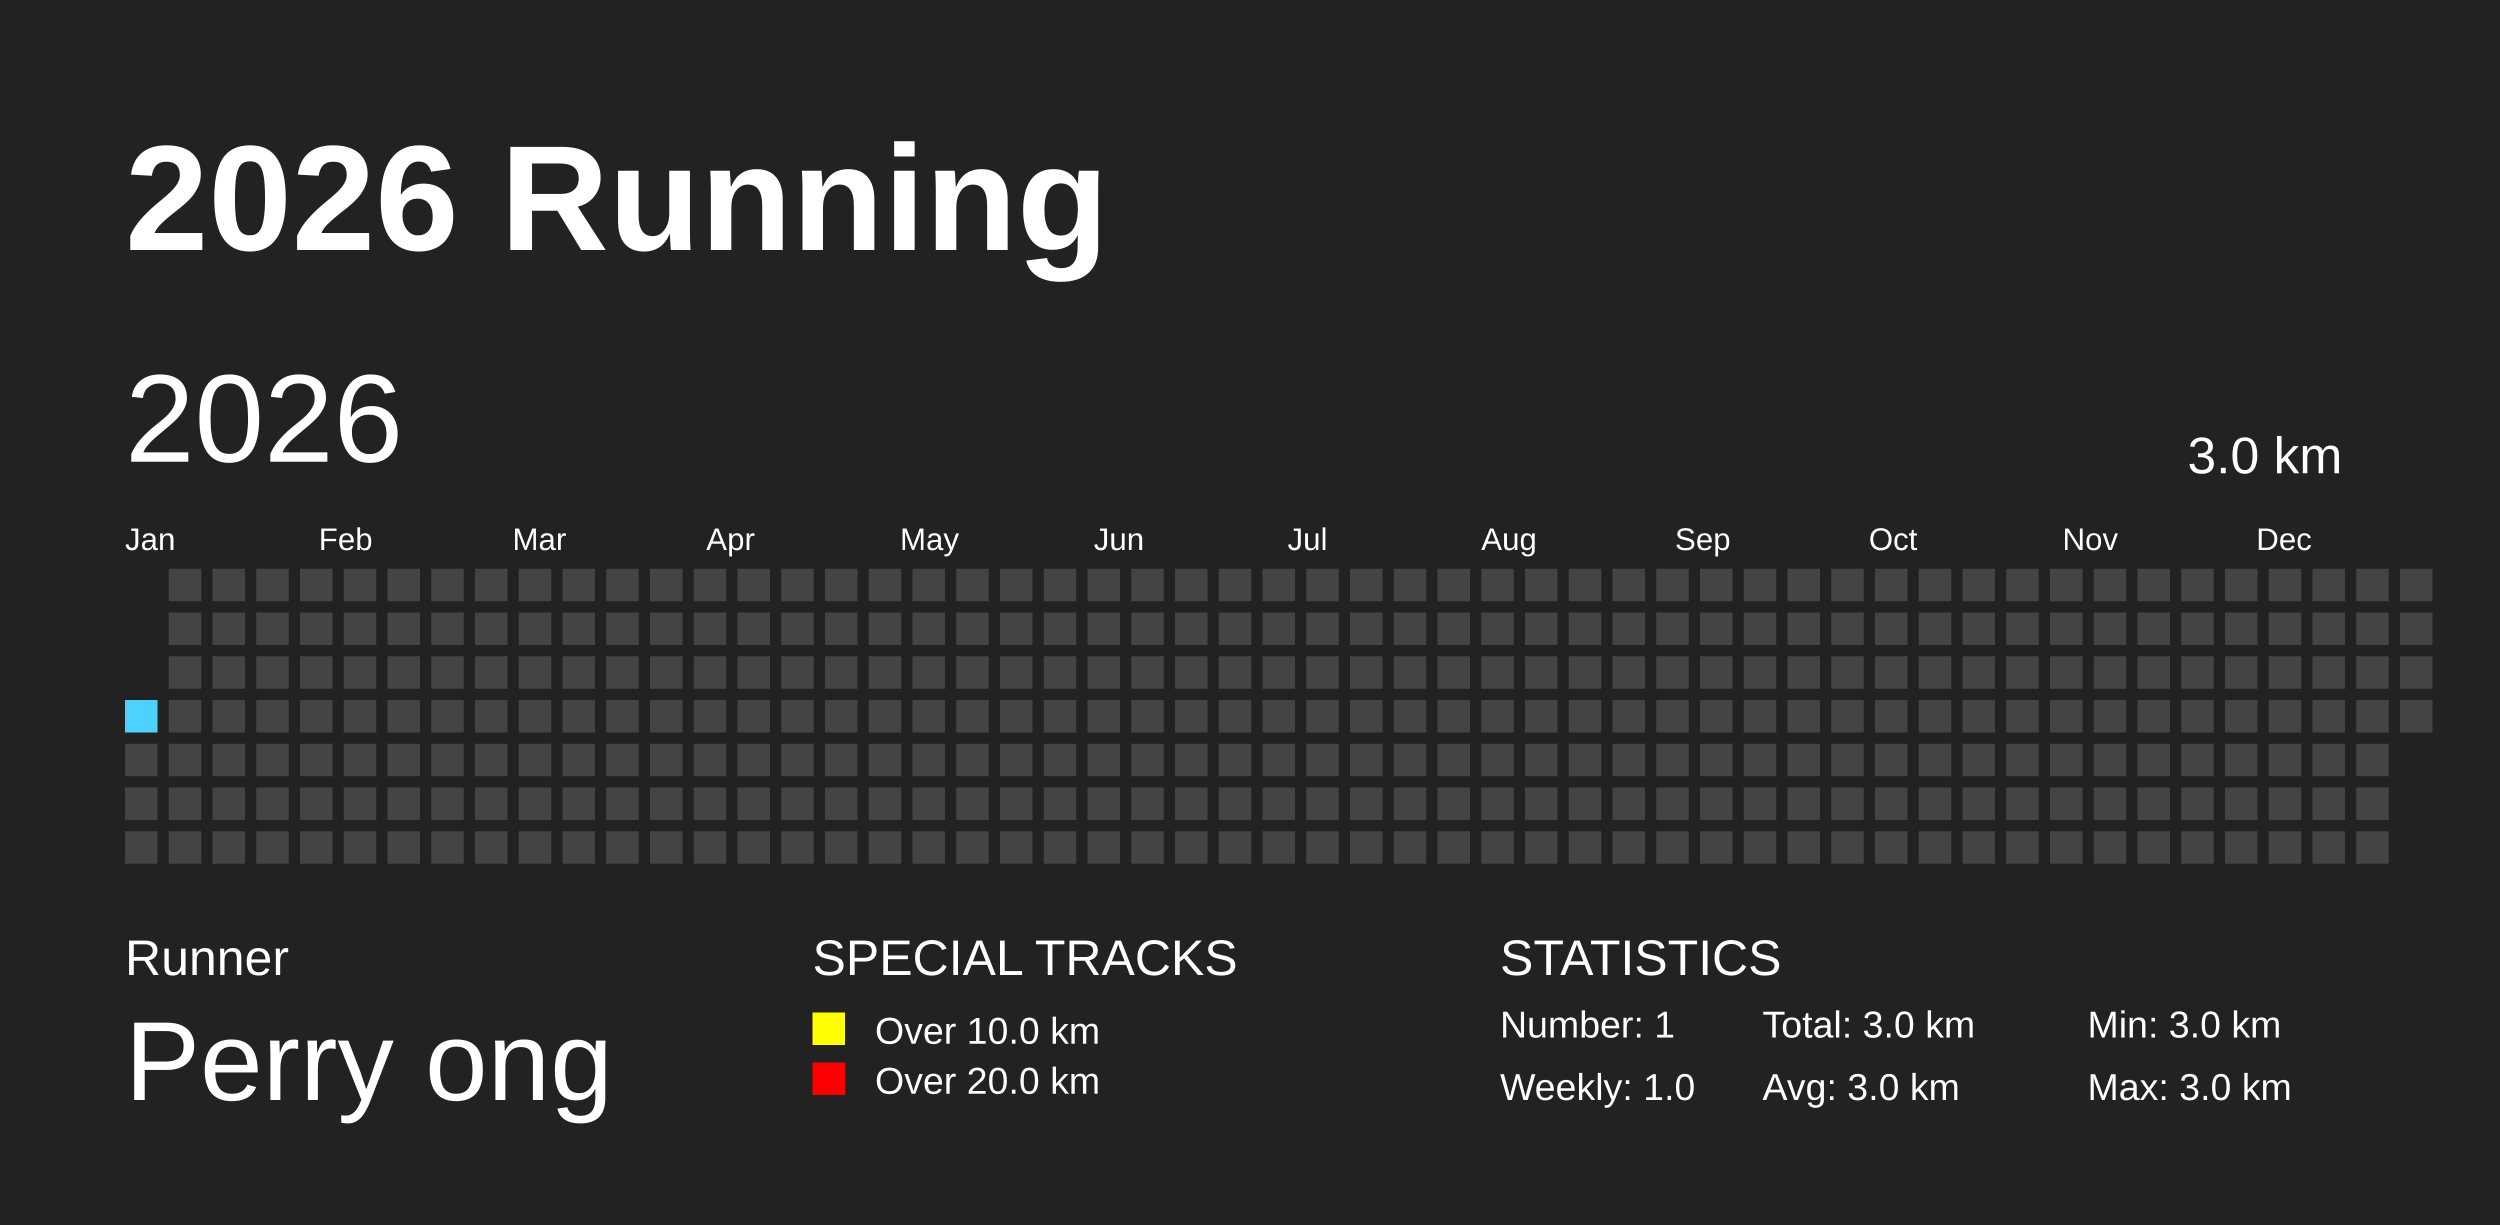
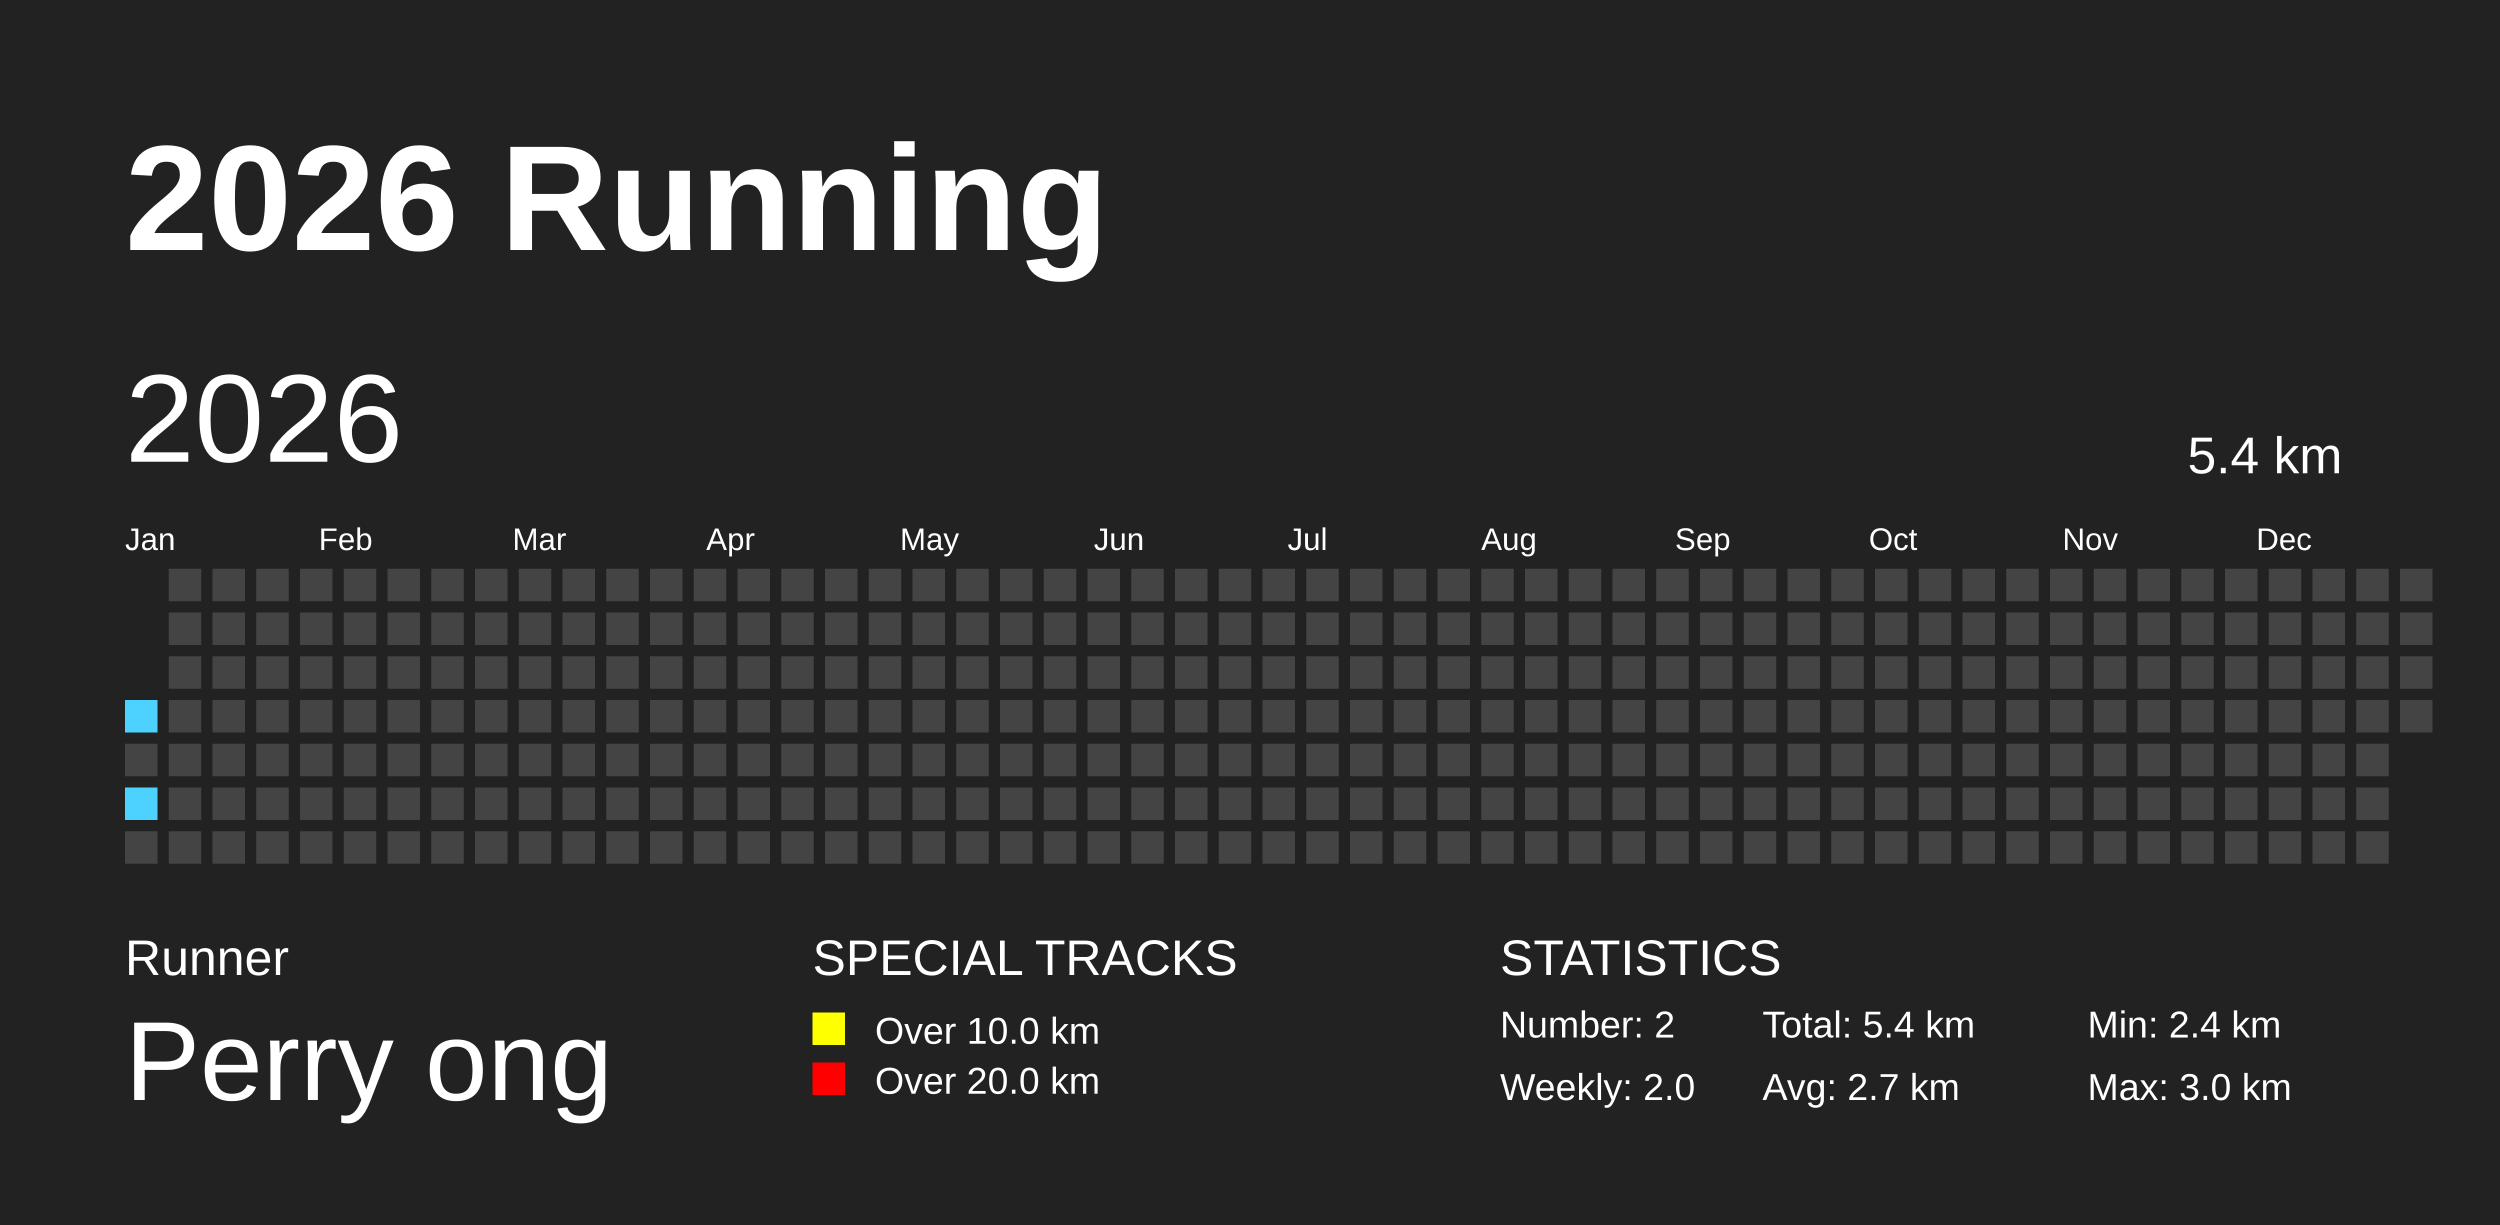
<svg xmlns="http://www.w3.org/2000/svg" baseProfile="full" height="98mm" version="1.1" viewBox="0,0,200,98" width="200mm">
  <defs />
  <rect fill="#222222" height="98" width="200" x="0" y="0" />
  <text fill="#FFFFFF" style="font-size:12px; font-family:Arial; font-weight:bold;" x="10" y="20">2026 Running</text>
  <text fill="#FFFFFF" style="font-size:4px; font-family:Arial" x="10" y="78">Runner</text>
  <text fill="#FFFFFF" style="font-size:9px; font-family:Arial" x="10" y="88">Perry ong</text>
  <text fill="#FFFFFF" style="font-size:4px; font-family:Arial" x="65" y="78">SPECIAL TRACKS</text>
  <rect fill="yellow" height="2.6" width="2.6" x="65" y="81" />
  <text fill="#FFFFFF" style="font-size:3px; font-family:Arial" x="70" y="83.5">Over 10.0 km</text>
  <rect fill="red" height="2.6" width="2.6" x="65" y="85" />
  <text fill="#FFFFFF" style="font-size:3px; font-family:Arial" x="70" y="87.5">Over 20.0 km</text>
  <text fill="#FFFFFF" style="font-size:4px; font-family:Arial" x="120" y="78">STATISTICS</text>
-   <text fill="#FFFFFF" style="font-size:3px; font-family:Arial" x="120" y="83">Number: 1</text>
-   <text fill="#FFFFFF" style="font-size:3px; font-family:Arial" x="120" y="88">Weekly: 1.0</text>
-   <text fill="#FFFFFF" style="font-size:3px; font-family:Arial" x="141" y="83">Total: 3.0 km</text>
-   <text fill="#FFFFFF" style="font-size:3px; font-family:Arial" x="141" y="88">Avg: 3.0 km</text>
-   <text fill="#FFFFFF" style="font-size:3px; font-family:Arial" x="167" y="83">Min: 3.0 km</text>
+   <text fill="#FFFFFF" style="font-size:3px; font-family:Arial" x="120" y="83">Number: 2</text>
+   <text fill="#FFFFFF" style="font-size:3px; font-family:Arial" x="120" y="88">Weekly: 2.0</text>
+   <text fill="#FFFFFF" style="font-size:3px; font-family:Arial" x="141" y="83">Total: 5.4 km</text>
+   <text fill="#FFFFFF" style="font-size:3px; font-family:Arial" x="141" y="88">Avg: 2.7 km</text>
+   <text fill="#FFFFFF" style="font-size:3px; font-family:Arial" x="167" y="83">Min: 2.4 km</text>
  <text fill="#FFFFFF" style="font-size:3px; font-family:Arial" x="167" y="88">Max: 3.0 km</text>
  <text dominant-baseline="hanging" fill="#FFFFFF" style="font-size:10.0px; font-family:Arial;" x="10" y="30">2026</text>
-   <text dominant-baseline="hanging" fill="#FFFFFF" style="font-size:4.125px; font-family:Arial;" x="175" y="35">3.0 km</text>
+   <text dominant-baseline="hanging" fill="#FFFFFF" style="font-size:4.125px; font-family:Arial;" x="175" y="35">5.4 km</text>
  <text fill="#FFFFFF" style="font-size:2.5px; font-family:Arial" x="10.0" y="44">Jan</text>
  <text fill="#FFFFFF" style="font-size:2.5px; font-family:Arial" x="25.5" y="44">Feb</text>
  <text fill="#FFFFFF" style="font-size:2.5px; font-family:Arial" x="41.0" y="44">Mar</text>
  <text fill="#FFFFFF" style="font-size:2.5px; font-family:Arial" x="56.5" y="44">Apr</text>
  <text fill="#FFFFFF" style="font-size:2.5px; font-family:Arial" x="72.0" y="44">May</text>
  <text fill="#FFFFFF" style="font-size:2.5px; font-family:Arial" x="87.5" y="44">Jun</text>
  <text fill="#FFFFFF" style="font-size:2.5px; font-family:Arial" x="103.0" y="44">Jul</text>
  <text fill="#FFFFFF" style="font-size:2.5px; font-family:Arial" x="118.5" y="44">Aug</text>
  <text fill="#FFFFFF" style="font-size:2.5px; font-family:Arial" x="134.0" y="44">Sep</text>
  <text fill="#FFFFFF" style="font-size:2.5px; font-family:Arial" x="149.5" y="44">Oct</text>
  <text fill="#FFFFFF" style="font-size:2.5px; font-family:Arial" x="165.0" y="44">Nov</text>
  <text fill="#FFFFFF" style="font-size:2.5px; font-family:Arial" x="180.5" y="44">Dec</text>
  <rect fill="#4DD2FF" height="2.6" width="2.6" x="10.0" y="56.0" />
  <rect fill="#444444" height="2.6" width="2.6" x="10.0" y="59.5" />
-   <rect fill="#444444" height="2.6" width="2.6" x="10.0" y="63.0" />
+   <rect fill="#4DD2FF" height="2.6" width="2.6" x="10.0" y="63.0" />
  <rect fill="#444444" height="2.6" width="2.6" x="10.0" y="66.5" />
  <rect fill="#444444" height="2.6" width="2.6" x="13.5" y="45.5" />
  <rect fill="#444444" height="2.6" width="2.6" x="13.5" y="49.0" />
  <rect fill="#444444" height="2.6" width="2.6" x="13.5" y="52.5" />
  <rect fill="#444444" height="2.6" width="2.6" x="13.5" y="56.0" />
  <rect fill="#444444" height="2.6" width="2.6" x="13.5" y="59.5" />
  <rect fill="#444444" height="2.6" width="2.6" x="13.5" y="63.0" />
  <rect fill="#444444" height="2.6" width="2.6" x="13.5" y="66.5" />
  <rect fill="#444444" height="2.6" width="2.6" x="17.0" y="45.5" />
  <rect fill="#444444" height="2.6" width="2.6" x="17.0" y="49.0" />
  <rect fill="#444444" height="2.6" width="2.6" x="17.0" y="52.5" />
  <rect fill="#444444" height="2.6" width="2.6" x="17.0" y="56.0" />
  <rect fill="#444444" height="2.6" width="2.6" x="17.0" y="59.5" />
  <rect fill="#444444" height="2.6" width="2.6" x="17.0" y="63.0" />
  <rect fill="#444444" height="2.6" width="2.6" x="17.0" y="66.5" />
  <rect fill="#444444" height="2.6" width="2.6" x="20.5" y="45.5" />
  <rect fill="#444444" height="2.6" width="2.6" x="20.5" y="49.0" />
  <rect fill="#444444" height="2.6" width="2.6" x="20.5" y="52.5" />
  <rect fill="#444444" height="2.6" width="2.6" x="20.5" y="56.0" />
  <rect fill="#444444" height="2.6" width="2.6" x="20.5" y="59.5" />
  <rect fill="#444444" height="2.6" width="2.6" x="20.5" y="63.0" />
  <rect fill="#444444" height="2.6" width="2.6" x="20.5" y="66.5" />
  <rect fill="#444444" height="2.6" width="2.6" x="24.0" y="45.5" />
  <rect fill="#444444" height="2.6" width="2.6" x="24.0" y="49.0" />
  <rect fill="#444444" height="2.6" width="2.6" x="24.0" y="52.5" />
  <rect fill="#444444" height="2.6" width="2.6" x="24.0" y="56.0" />
  <rect fill="#444444" height="2.6" width="2.6" x="24.0" y="59.5" />
  <rect fill="#444444" height="2.6" width="2.6" x="24.0" y="63.0" />
  <rect fill="#444444" height="2.6" width="2.6" x="24.0" y="66.5" />
  <rect fill="#444444" height="2.6" width="2.6" x="27.5" y="45.5" />
  <rect fill="#444444" height="2.6" width="2.6" x="27.5" y="49.0" />
  <rect fill="#444444" height="2.6" width="2.6" x="27.5" y="52.5" />
  <rect fill="#444444" height="2.6" width="2.6" x="27.5" y="56.0" />
  <rect fill="#444444" height="2.6" width="2.6" x="27.5" y="59.5" />
  <rect fill="#444444" height="2.6" width="2.6" x="27.5" y="63.0" />
  <rect fill="#444444" height="2.6" width="2.6" x="27.5" y="66.5" />
  <rect fill="#444444" height="2.6" width="2.6" x="31.0" y="45.5" />
  <rect fill="#444444" height="2.6" width="2.6" x="31.0" y="49.0" />
  <rect fill="#444444" height="2.6" width="2.6" x="31.0" y="52.5" />
  <rect fill="#444444" height="2.6" width="2.6" x="31.0" y="56.0" />
  <rect fill="#444444" height="2.6" width="2.6" x="31.0" y="59.5" />
  <rect fill="#444444" height="2.6" width="2.6" x="31.0" y="63.0" />
  <rect fill="#444444" height="2.6" width="2.6" x="31.0" y="66.5" />
  <rect fill="#444444" height="2.6" width="2.6" x="34.5" y="45.5" />
  <rect fill="#444444" height="2.6" width="2.6" x="34.5" y="49.0" />
  <rect fill="#444444" height="2.6" width="2.6" x="34.5" y="52.5" />
  <rect fill="#444444" height="2.6" width="2.6" x="34.5" y="56.0" />
  <rect fill="#444444" height="2.6" width="2.6" x="34.5" y="59.5" />
  <rect fill="#444444" height="2.6" width="2.6" x="34.5" y="63.0" />
  <rect fill="#444444" height="2.6" width="2.6" x="34.5" y="66.5" />
  <rect fill="#444444" height="2.6" width="2.6" x="38.0" y="45.5" />
  <rect fill="#444444" height="2.6" width="2.6" x="38.0" y="49.0" />
  <rect fill="#444444" height="2.6" width="2.6" x="38.0" y="52.5" />
  <rect fill="#444444" height="2.6" width="2.6" x="38.0" y="56.0" />
  <rect fill="#444444" height="2.6" width="2.6" x="38.0" y="59.5" />
  <rect fill="#444444" height="2.6" width="2.6" x="38.0" y="63.0" />
  <rect fill="#444444" height="2.6" width="2.6" x="38.0" y="66.5" />
  <rect fill="#444444" height="2.6" width="2.6" x="41.5" y="45.5" />
  <rect fill="#444444" height="2.6" width="2.6" x="41.5" y="49.0" />
  <rect fill="#444444" height="2.6" width="2.6" x="41.5" y="52.5" />
  <rect fill="#444444" height="2.6" width="2.6" x="41.5" y="56.0" />
  <rect fill="#444444" height="2.6" width="2.6" x="41.5" y="59.5" />
  <rect fill="#444444" height="2.6" width="2.6" x="41.5" y="63.0" />
  <rect fill="#444444" height="2.6" width="2.6" x="41.5" y="66.5" />
  <rect fill="#444444" height="2.6" width="2.6" x="45.0" y="45.5" />
  <rect fill="#444444" height="2.6" width="2.6" x="45.0" y="49.0" />
  <rect fill="#444444" height="2.6" width="2.6" x="45.0" y="52.5" />
  <rect fill="#444444" height="2.6" width="2.6" x="45.0" y="56.0" />
  <rect fill="#444444" height="2.6" width="2.6" x="45.0" y="59.5" />
  <rect fill="#444444" height="2.6" width="2.6" x="45.0" y="63.0" />
  <rect fill="#444444" height="2.6" width="2.6" x="45.0" y="66.5" />
  <rect fill="#444444" height="2.6" width="2.6" x="48.5" y="45.5" />
  <rect fill="#444444" height="2.6" width="2.6" x="48.5" y="49.0" />
  <rect fill="#444444" height="2.6" width="2.6" x="48.5" y="52.5" />
  <rect fill="#444444" height="2.6" width="2.6" x="48.5" y="56.0" />
  <rect fill="#444444" height="2.6" width="2.6" x="48.5" y="59.5" />
  <rect fill="#444444" height="2.6" width="2.6" x="48.5" y="63.0" />
  <rect fill="#444444" height="2.6" width="2.6" x="48.5" y="66.5" />
  <rect fill="#444444" height="2.6" width="2.6" x="52.0" y="45.5" />
  <rect fill="#444444" height="2.6" width="2.6" x="52.0" y="49.0" />
  <rect fill="#444444" height="2.6" width="2.6" x="52.0" y="52.5" />
  <rect fill="#444444" height="2.6" width="2.6" x="52.0" y="56.0" />
  <rect fill="#444444" height="2.6" width="2.6" x="52.0" y="59.5" />
  <rect fill="#444444" height="2.6" width="2.6" x="52.0" y="63.0" />
  <rect fill="#444444" height="2.6" width="2.6" x="52.0" y="66.5" />
  <rect fill="#444444" height="2.6" width="2.6" x="55.5" y="45.5" />
  <rect fill="#444444" height="2.6" width="2.6" x="55.5" y="49.0" />
  <rect fill="#444444" height="2.6" width="2.6" x="55.5" y="52.5" />
  <rect fill="#444444" height="2.6" width="2.6" x="55.5" y="56.0" />
  <rect fill="#444444" height="2.6" width="2.6" x="55.5" y="59.5" />
  <rect fill="#444444" height="2.6" width="2.6" x="55.5" y="63.0" />
  <rect fill="#444444" height="2.6" width="2.6" x="55.5" y="66.5" />
  <rect fill="#444444" height="2.6" width="2.6" x="59.0" y="45.5" />
  <rect fill="#444444" height="2.6" width="2.6" x="59.0" y="49.0" />
  <rect fill="#444444" height="2.6" width="2.6" x="59.0" y="52.5" />
  <rect fill="#444444" height="2.6" width="2.6" x="59.0" y="56.0" />
  <rect fill="#444444" height="2.6" width="2.6" x="59.0" y="59.5" />
  <rect fill="#444444" height="2.6" width="2.6" x="59.0" y="63.0" />
  <rect fill="#444444" height="2.6" width="2.6" x="59.0" y="66.5" />
  <rect fill="#444444" height="2.6" width="2.6" x="62.5" y="45.5" />
  <rect fill="#444444" height="2.6" width="2.6" x="62.5" y="49.0" />
  <rect fill="#444444" height="2.6" width="2.6" x="62.5" y="52.5" />
  <rect fill="#444444" height="2.6" width="2.6" x="62.5" y="56.0" />
  <rect fill="#444444" height="2.6" width="2.6" x="62.5" y="59.5" />
  <rect fill="#444444" height="2.6" width="2.6" x="62.5" y="63.0" />
  <rect fill="#444444" height="2.6" width="2.6" x="62.5" y="66.5" />
  <rect fill="#444444" height="2.6" width="2.6" x="66.0" y="45.5" />
  <rect fill="#444444" height="2.6" width="2.6" x="66.0" y="49.0" />
  <rect fill="#444444" height="2.6" width="2.6" x="66.0" y="52.5" />
  <rect fill="#444444" height="2.6" width="2.6" x="66.0" y="56.0" />
  <rect fill="#444444" height="2.6" width="2.6" x="66.0" y="59.5" />
  <rect fill="#444444" height="2.6" width="2.6" x="66.0" y="63.0" />
  <rect fill="#444444" height="2.6" width="2.6" x="66.0" y="66.5" />
  <rect fill="#444444" height="2.6" width="2.6" x="69.5" y="45.5" />
  <rect fill="#444444" height="2.6" width="2.6" x="69.5" y="49.0" />
  <rect fill="#444444" height="2.6" width="2.6" x="69.5" y="52.5" />
  <rect fill="#444444" height="2.6" width="2.6" x="69.5" y="56.0" />
  <rect fill="#444444" height="2.6" width="2.6" x="69.5" y="59.5" />
  <rect fill="#444444" height="2.6" width="2.6" x="69.5" y="63.0" />
  <rect fill="#444444" height="2.6" width="2.6" x="69.5" y="66.5" />
  <rect fill="#444444" height="2.6" width="2.6" x="73.0" y="45.5" />
  <rect fill="#444444" height="2.6" width="2.6" x="73.0" y="49.0" />
  <rect fill="#444444" height="2.6" width="2.6" x="73.0" y="52.5" />
  <rect fill="#444444" height="2.6" width="2.6" x="73.0" y="56.0" />
  <rect fill="#444444" height="2.6" width="2.6" x="73.0" y="59.5" />
  <rect fill="#444444" height="2.6" width="2.6" x="73.0" y="63.0" />
  <rect fill="#444444" height="2.6" width="2.6" x="73.0" y="66.5" />
  <rect fill="#444444" height="2.6" width="2.6" x="76.5" y="45.5" />
  <rect fill="#444444" height="2.6" width="2.6" x="76.5" y="49.0" />
  <rect fill="#444444" height="2.6" width="2.6" x="76.5" y="52.5" />
  <rect fill="#444444" height="2.6" width="2.6" x="76.5" y="56.0" />
  <rect fill="#444444" height="2.6" width="2.6" x="76.5" y="59.5" />
  <rect fill="#444444" height="2.6" width="2.6" x="76.5" y="63.0" />
  <rect fill="#444444" height="2.6" width="2.6" x="76.5" y="66.5" />
  <rect fill="#444444" height="2.6" width="2.6" x="80.0" y="45.5" />
  <rect fill="#444444" height="2.6" width="2.6" x="80.0" y="49.0" />
  <rect fill="#444444" height="2.6" width="2.6" x="80.0" y="52.5" />
  <rect fill="#444444" height="2.6" width="2.6" x="80.0" y="56.0" />
  <rect fill="#444444" height="2.6" width="2.6" x="80.0" y="59.5" />
  <rect fill="#444444" height="2.6" width="2.6" x="80.0" y="63.0" />
  <rect fill="#444444" height="2.6" width="2.6" x="80.0" y="66.5" />
  <rect fill="#444444" height="2.6" width="2.6" x="83.5" y="45.5" />
  <rect fill="#444444" height="2.6" width="2.6" x="83.5" y="49.0" />
  <rect fill="#444444" height="2.6" width="2.6" x="83.5" y="52.5" />
  <rect fill="#444444" height="2.6" width="2.6" x="83.5" y="56.0" />
  <rect fill="#444444" height="2.6" width="2.6" x="83.5" y="59.5" />
  <rect fill="#444444" height="2.6" width="2.6" x="83.5" y="63.0" />
  <rect fill="#444444" height="2.6" width="2.6" x="83.5" y="66.5" />
  <rect fill="#444444" height="2.6" width="2.6" x="87.0" y="45.5" />
  <rect fill="#444444" height="2.6" width="2.6" x="87.0" y="49.0" />
  <rect fill="#444444" height="2.6" width="2.6" x="87.0" y="52.5" />
  <rect fill="#444444" height="2.6" width="2.6" x="87.0" y="56.0" />
  <rect fill="#444444" height="2.6" width="2.6" x="87.0" y="59.5" />
  <rect fill="#444444" height="2.6" width="2.6" x="87.0" y="63.0" />
  <rect fill="#444444" height="2.6" width="2.6" x="87.0" y="66.5" />
  <rect fill="#444444" height="2.6" width="2.6" x="90.5" y="45.5" />
  <rect fill="#444444" height="2.6" width="2.6" x="90.5" y="49.0" />
  <rect fill="#444444" height="2.6" width="2.6" x="90.5" y="52.5" />
  <rect fill="#444444" height="2.6" width="2.6" x="90.5" y="56.0" />
  <rect fill="#444444" height="2.6" width="2.6" x="90.5" y="59.5" />
  <rect fill="#444444" height="2.6" width="2.6" x="90.5" y="63.0" />
  <rect fill="#444444" height="2.6" width="2.6" x="90.5" y="66.5" />
  <rect fill="#444444" height="2.6" width="2.6" x="94.0" y="45.5" />
  <rect fill="#444444" height="2.6" width="2.6" x="94.0" y="49.0" />
  <rect fill="#444444" height="2.6" width="2.6" x="94.0" y="52.5" />
  <rect fill="#444444" height="2.6" width="2.6" x="94.0" y="56.0" />
  <rect fill="#444444" height="2.6" width="2.6" x="94.0" y="59.5" />
  <rect fill="#444444" height="2.6" width="2.6" x="94.0" y="63.0" />
  <rect fill="#444444" height="2.6" width="2.6" x="94.0" y="66.5" />
  <rect fill="#444444" height="2.6" width="2.6" x="97.5" y="45.5" />
  <rect fill="#444444" height="2.6" width="2.6" x="97.5" y="49.0" />
  <rect fill="#444444" height="2.6" width="2.6" x="97.5" y="52.5" />
  <rect fill="#444444" height="2.6" width="2.6" x="97.5" y="56.0" />
  <rect fill="#444444" height="2.6" width="2.6" x="97.5" y="59.5" />
  <rect fill="#444444" height="2.6" width="2.6" x="97.5" y="63.0" />
  <rect fill="#444444" height="2.6" width="2.6" x="97.5" y="66.5" />
  <rect fill="#444444" height="2.6" width="2.6" x="101.0" y="45.5" />
  <rect fill="#444444" height="2.6" width="2.6" x="101.0" y="49.0" />
  <rect fill="#444444" height="2.6" width="2.6" x="101.0" y="52.5" />
  <rect fill="#444444" height="2.6" width="2.6" x="101.0" y="56.0" />
  <rect fill="#444444" height="2.6" width="2.6" x="101.0" y="59.5" />
  <rect fill="#444444" height="2.6" width="2.6" x="101.0" y="63.0" />
  <rect fill="#444444" height="2.6" width="2.6" x="101.0" y="66.5" />
  <rect fill="#444444" height="2.6" width="2.6" x="104.5" y="45.5" />
  <rect fill="#444444" height="2.6" width="2.6" x="104.5" y="49.0" />
  <rect fill="#444444" height="2.6" width="2.6" x="104.5" y="52.5" />
  <rect fill="#444444" height="2.6" width="2.6" x="104.5" y="56.0" />
  <rect fill="#444444" height="2.6" width="2.6" x="104.5" y="59.5" />
  <rect fill="#444444" height="2.6" width="2.6" x="104.5" y="63.0" />
  <rect fill="#444444" height="2.6" width="2.6" x="104.5" y="66.5" />
  <rect fill="#444444" height="2.6" width="2.6" x="108.0" y="45.5" />
  <rect fill="#444444" height="2.6" width="2.6" x="108.0" y="49.0" />
  <rect fill="#444444" height="2.6" width="2.6" x="108.0" y="52.5" />
  <rect fill="#444444" height="2.6" width="2.6" x="108.0" y="56.0" />
  <rect fill="#444444" height="2.6" width="2.6" x="108.0" y="59.5" />
  <rect fill="#444444" height="2.6" width="2.6" x="108.0" y="63.0" />
  <rect fill="#444444" height="2.6" width="2.6" x="108.0" y="66.5" />
  <rect fill="#444444" height="2.6" width="2.6" x="111.5" y="45.5" />
  <rect fill="#444444" height="2.6" width="2.6" x="111.5" y="49.0" />
  <rect fill="#444444" height="2.6" width="2.6" x="111.5" y="52.5" />
  <rect fill="#444444" height="2.6" width="2.6" x="111.5" y="56.0" />
  <rect fill="#444444" height="2.6" width="2.6" x="111.5" y="59.5" />
  <rect fill="#444444" height="2.6" width="2.6" x="111.5" y="63.0" />
  <rect fill="#444444" height="2.6" width="2.6" x="111.5" y="66.5" />
  <rect fill="#444444" height="2.6" width="2.6" x="115.0" y="45.5" />
  <rect fill="#444444" height="2.6" width="2.6" x="115.0" y="49.0" />
  <rect fill="#444444" height="2.6" width="2.6" x="115.0" y="52.5" />
  <rect fill="#444444" height="2.6" width="2.6" x="115.0" y="56.0" />
  <rect fill="#444444" height="2.6" width="2.6" x="115.0" y="59.5" />
  <rect fill="#444444" height="2.6" width="2.6" x="115.0" y="63.0" />
  <rect fill="#444444" height="2.6" width="2.6" x="115.0" y="66.5" />
  <rect fill="#444444" height="2.6" width="2.6" x="118.5" y="45.5" />
  <rect fill="#444444" height="2.6" width="2.6" x="118.5" y="49.0" />
  <rect fill="#444444" height="2.6" width="2.6" x="118.5" y="52.5" />
  <rect fill="#444444" height="2.6" width="2.6" x="118.5" y="56.0" />
  <rect fill="#444444" height="2.6" width="2.6" x="118.5" y="59.5" />
  <rect fill="#444444" height="2.6" width="2.6" x="118.5" y="63.0" />
  <rect fill="#444444" height="2.6" width="2.6" x="118.5" y="66.5" />
  <rect fill="#444444" height="2.6" width="2.6" x="122.0" y="45.5" />
  <rect fill="#444444" height="2.6" width="2.6" x="122.0" y="49.0" />
  <rect fill="#444444" height="2.6" width="2.6" x="122.0" y="52.5" />
  <rect fill="#444444" height="2.6" width="2.6" x="122.0" y="56.0" />
  <rect fill="#444444" height="2.6" width="2.6" x="122.0" y="59.5" />
  <rect fill="#444444" height="2.6" width="2.6" x="122.0" y="63.0" />
  <rect fill="#444444" height="2.6" width="2.6" x="122.0" y="66.5" />
  <rect fill="#444444" height="2.6" width="2.6" x="125.5" y="45.5" />
  <rect fill="#444444" height="2.6" width="2.6" x="125.5" y="49.0" />
  <rect fill="#444444" height="2.6" width="2.6" x="125.5" y="52.5" />
  <rect fill="#444444" height="2.6" width="2.6" x="125.5" y="56.0" />
  <rect fill="#444444" height="2.6" width="2.6" x="125.5" y="59.5" />
  <rect fill="#444444" height="2.6" width="2.6" x="125.5" y="63.0" />
  <rect fill="#444444" height="2.6" width="2.6" x="125.5" y="66.5" />
  <rect fill="#444444" height="2.6" width="2.6" x="129.0" y="45.5" />
  <rect fill="#444444" height="2.6" width="2.6" x="129.0" y="49.0" />
  <rect fill="#444444" height="2.6" width="2.6" x="129.0" y="52.5" />
  <rect fill="#444444" height="2.6" width="2.6" x="129.0" y="56.0" />
  <rect fill="#444444" height="2.6" width="2.6" x="129.0" y="59.5" />
  <rect fill="#444444" height="2.6" width="2.6" x="129.0" y="63.0" />
  <rect fill="#444444" height="2.6" width="2.6" x="129.0" y="66.5" />
  <rect fill="#444444" height="2.6" width="2.6" x="132.5" y="45.5" />
  <rect fill="#444444" height="2.6" width="2.6" x="132.5" y="49.0" />
  <rect fill="#444444" height="2.6" width="2.6" x="132.5" y="52.5" />
  <rect fill="#444444" height="2.6" width="2.6" x="132.5" y="56.0" />
  <rect fill="#444444" height="2.6" width="2.6" x="132.5" y="59.5" />
  <rect fill="#444444" height="2.6" width="2.6" x="132.5" y="63.0" />
  <rect fill="#444444" height="2.6" width="2.6" x="132.5" y="66.5" />
  <rect fill="#444444" height="2.6" width="2.6" x="136.0" y="45.5" />
  <rect fill="#444444" height="2.6" width="2.6" x="136.0" y="49.0" />
  <rect fill="#444444" height="2.6" width="2.6" x="136.0" y="52.5" />
  <rect fill="#444444" height="2.6" width="2.6" x="136.0" y="56.0" />
  <rect fill="#444444" height="2.6" width="2.6" x="136.0" y="59.5" />
  <rect fill="#444444" height="2.6" width="2.6" x="136.0" y="63.0" />
  <rect fill="#444444" height="2.6" width="2.6" x="136.0" y="66.5" />
  <rect fill="#444444" height="2.6" width="2.6" x="139.5" y="45.5" />
  <rect fill="#444444" height="2.6" width="2.6" x="139.5" y="49.0" />
  <rect fill="#444444" height="2.6" width="2.6" x="139.5" y="52.5" />
  <rect fill="#444444" height="2.6" width="2.6" x="139.5" y="56.0" />
  <rect fill="#444444" height="2.6" width="2.6" x="139.5" y="59.5" />
  <rect fill="#444444" height="2.6" width="2.6" x="139.5" y="63.0" />
  <rect fill="#444444" height="2.6" width="2.6" x="139.5" y="66.5" />
  <rect fill="#444444" height="2.6" width="2.6" x="143.0" y="45.5" />
  <rect fill="#444444" height="2.6" width="2.6" x="143.0" y="49.0" />
  <rect fill="#444444" height="2.6" width="2.6" x="143.0" y="52.5" />
  <rect fill="#444444" height="2.6" width="2.6" x="143.0" y="56.0" />
  <rect fill="#444444" height="2.6" width="2.6" x="143.0" y="59.5" />
  <rect fill="#444444" height="2.6" width="2.6" x="143.0" y="63.0" />
  <rect fill="#444444" height="2.6" width="2.6" x="143.0" y="66.5" />
  <rect fill="#444444" height="2.6" width="2.6" x="146.5" y="45.5" />
  <rect fill="#444444" height="2.6" width="2.6" x="146.5" y="49.0" />
  <rect fill="#444444" height="2.6" width="2.6" x="146.5" y="52.5" />
  <rect fill="#444444" height="2.6" width="2.6" x="146.5" y="56.0" />
  <rect fill="#444444" height="2.6" width="2.6" x="146.5" y="59.5" />
  <rect fill="#444444" height="2.6" width="2.6" x="146.5" y="63.0" />
  <rect fill="#444444" height="2.6" width="2.6" x="146.5" y="66.5" />
  <rect fill="#444444" height="2.6" width="2.6" x="150.0" y="45.5" />
  <rect fill="#444444" height="2.6" width="2.6" x="150.0" y="49.0" />
  <rect fill="#444444" height="2.6" width="2.6" x="150.0" y="52.5" />
  <rect fill="#444444" height="2.6" width="2.6" x="150.0" y="56.0" />
  <rect fill="#444444" height="2.6" width="2.6" x="150.0" y="59.5" />
  <rect fill="#444444" height="2.6" width="2.6" x="150.0" y="63.0" />
  <rect fill="#444444" height="2.6" width="2.6" x="150.0" y="66.5" />
  <rect fill="#444444" height="2.6" width="2.6" x="153.5" y="45.5" />
  <rect fill="#444444" height="2.6" width="2.6" x="153.5" y="49.0" />
  <rect fill="#444444" height="2.6" width="2.6" x="153.5" y="52.5" />
  <rect fill="#444444" height="2.6" width="2.6" x="153.5" y="56.0" />
  <rect fill="#444444" height="2.6" width="2.6" x="153.5" y="59.5" />
  <rect fill="#444444" height="2.6" width="2.6" x="153.5" y="63.0" />
  <rect fill="#444444" height="2.6" width="2.6" x="153.5" y="66.5" />
  <rect fill="#444444" height="2.6" width="2.6" x="157.0" y="45.5" />
  <rect fill="#444444" height="2.6" width="2.6" x="157.0" y="49.0" />
  <rect fill="#444444" height="2.6" width="2.6" x="157.0" y="52.5" />
  <rect fill="#444444" height="2.6" width="2.6" x="157.0" y="56.0" />
  <rect fill="#444444" height="2.6" width="2.6" x="157.0" y="59.5" />
  <rect fill="#444444" height="2.6" width="2.6" x="157.0" y="63.0" />
  <rect fill="#444444" height="2.6" width="2.6" x="157.0" y="66.5" />
  <rect fill="#444444" height="2.6" width="2.6" x="160.5" y="45.5" />
  <rect fill="#444444" height="2.6" width="2.6" x="160.5" y="49.0" />
  <rect fill="#444444" height="2.6" width="2.6" x="160.5" y="52.5" />
  <rect fill="#444444" height="2.6" width="2.6" x="160.5" y="56.0" />
  <rect fill="#444444" height="2.6" width="2.6" x="160.5" y="59.5" />
  <rect fill="#444444" height="2.6" width="2.6" x="160.5" y="63.0" />
  <rect fill="#444444" height="2.6" width="2.6" x="160.5" y="66.5" />
  <rect fill="#444444" height="2.6" width="2.6" x="164.0" y="45.5" />
  <rect fill="#444444" height="2.6" width="2.6" x="164.0" y="49.0" />
  <rect fill="#444444" height="2.6" width="2.6" x="164.0" y="52.5" />
  <rect fill="#444444" height="2.6" width="2.6" x="164.0" y="56.0" />
  <rect fill="#444444" height="2.6" width="2.6" x="164.0" y="59.5" />
  <rect fill="#444444" height="2.6" width="2.6" x="164.0" y="63.0" />
  <rect fill="#444444" height="2.6" width="2.6" x="164.0" y="66.5" />
  <rect fill="#444444" height="2.6" width="2.6" x="167.5" y="45.5" />
  <rect fill="#444444" height="2.6" width="2.6" x="167.5" y="49.0" />
  <rect fill="#444444" height="2.6" width="2.6" x="167.5" y="52.5" />
  <rect fill="#444444" height="2.6" width="2.6" x="167.5" y="56.0" />
  <rect fill="#444444" height="2.6" width="2.6" x="167.5" y="59.5" />
  <rect fill="#444444" height="2.6" width="2.6" x="167.5" y="63.0" />
  <rect fill="#444444" height="2.6" width="2.6" x="167.5" y="66.5" />
  <rect fill="#444444" height="2.6" width="2.6" x="171.0" y="45.5" />
  <rect fill="#444444" height="2.6" width="2.6" x="171.0" y="49.0" />
  <rect fill="#444444" height="2.6" width="2.6" x="171.0" y="52.5" />
  <rect fill="#444444" height="2.6" width="2.6" x="171.0" y="56.0" />
  <rect fill="#444444" height="2.6" width="2.6" x="171.0" y="59.5" />
  <rect fill="#444444" height="2.6" width="2.6" x="171.0" y="63.0" />
  <rect fill="#444444" height="2.6" width="2.6" x="171.0" y="66.5" />
  <rect fill="#444444" height="2.6" width="2.6" x="174.5" y="45.5" />
  <rect fill="#444444" height="2.6" width="2.6" x="174.5" y="49.0" />
  <rect fill="#444444" height="2.6" width="2.6" x="174.5" y="52.5" />
  <rect fill="#444444" height="2.6" width="2.6" x="174.5" y="56.0" />
  <rect fill="#444444" height="2.6" width="2.6" x="174.5" y="59.5" />
  <rect fill="#444444" height="2.6" width="2.6" x="174.5" y="63.0" />
  <rect fill="#444444" height="2.6" width="2.6" x="174.5" y="66.5" />
  <rect fill="#444444" height="2.6" width="2.6" x="178.0" y="45.5" />
  <rect fill="#444444" height="2.6" width="2.6" x="178.0" y="49.0" />
  <rect fill="#444444" height="2.6" width="2.6" x="178.0" y="52.5" />
  <rect fill="#444444" height="2.6" width="2.6" x="178.0" y="56.0" />
  <rect fill="#444444" height="2.6" width="2.6" x="178.0" y="59.5" />
  <rect fill="#444444" height="2.6" width="2.6" x="178.0" y="63.0" />
  <rect fill="#444444" height="2.6" width="2.6" x="178.0" y="66.5" />
  <rect fill="#444444" height="2.6" width="2.6" x="181.5" y="45.5" />
  <rect fill="#444444" height="2.6" width="2.6" x="181.5" y="49.0" />
  <rect fill="#444444" height="2.6" width="2.6" x="181.5" y="52.5" />
  <rect fill="#444444" height="2.6" width="2.6" x="181.5" y="56.0" />
  <rect fill="#444444" height="2.6" width="2.6" x="181.5" y="59.5" />
  <rect fill="#444444" height="2.6" width="2.6" x="181.5" y="63.0" />
  <rect fill="#444444" height="2.6" width="2.6" x="181.5" y="66.5" />
  <rect fill="#444444" height="2.6" width="2.6" x="185.0" y="45.5" />
  <rect fill="#444444" height="2.6" width="2.6" x="185.0" y="49.0" />
  <rect fill="#444444" height="2.6" width="2.6" x="185.0" y="52.5" />
  <rect fill="#444444" height="2.6" width="2.6" x="185.0" y="56.0" />
  <rect fill="#444444" height="2.6" width="2.6" x="185.0" y="59.5" />
  <rect fill="#444444" height="2.6" width="2.6" x="185.0" y="63.0" />
  <rect fill="#444444" height="2.6" width="2.6" x="185.0" y="66.5" />
  <rect fill="#444444" height="2.6" width="2.6" x="188.5" y="45.5" />
  <rect fill="#444444" height="2.6" width="2.6" x="188.5" y="49.0" />
  <rect fill="#444444" height="2.6" width="2.6" x="188.5" y="52.5" />
  <rect fill="#444444" height="2.6" width="2.6" x="188.5" y="56.0" />
  <rect fill="#444444" height="2.6" width="2.6" x="188.5" y="59.5" />
  <rect fill="#444444" height="2.6" width="2.6" x="188.5" y="63.0" />
  <rect fill="#444444" height="2.6" width="2.6" x="188.5" y="66.5" />
  <rect fill="#444444" height="2.6" width="2.6" x="192.0" y="45.5" />
  <rect fill="#444444" height="2.6" width="2.6" x="192.0" y="49.0" />
  <rect fill="#444444" height="2.6" width="2.6" x="192.0" y="52.5" />
  <rect fill="#444444" height="2.6" width="2.6" x="192.0" y="56.0" />
</svg>
